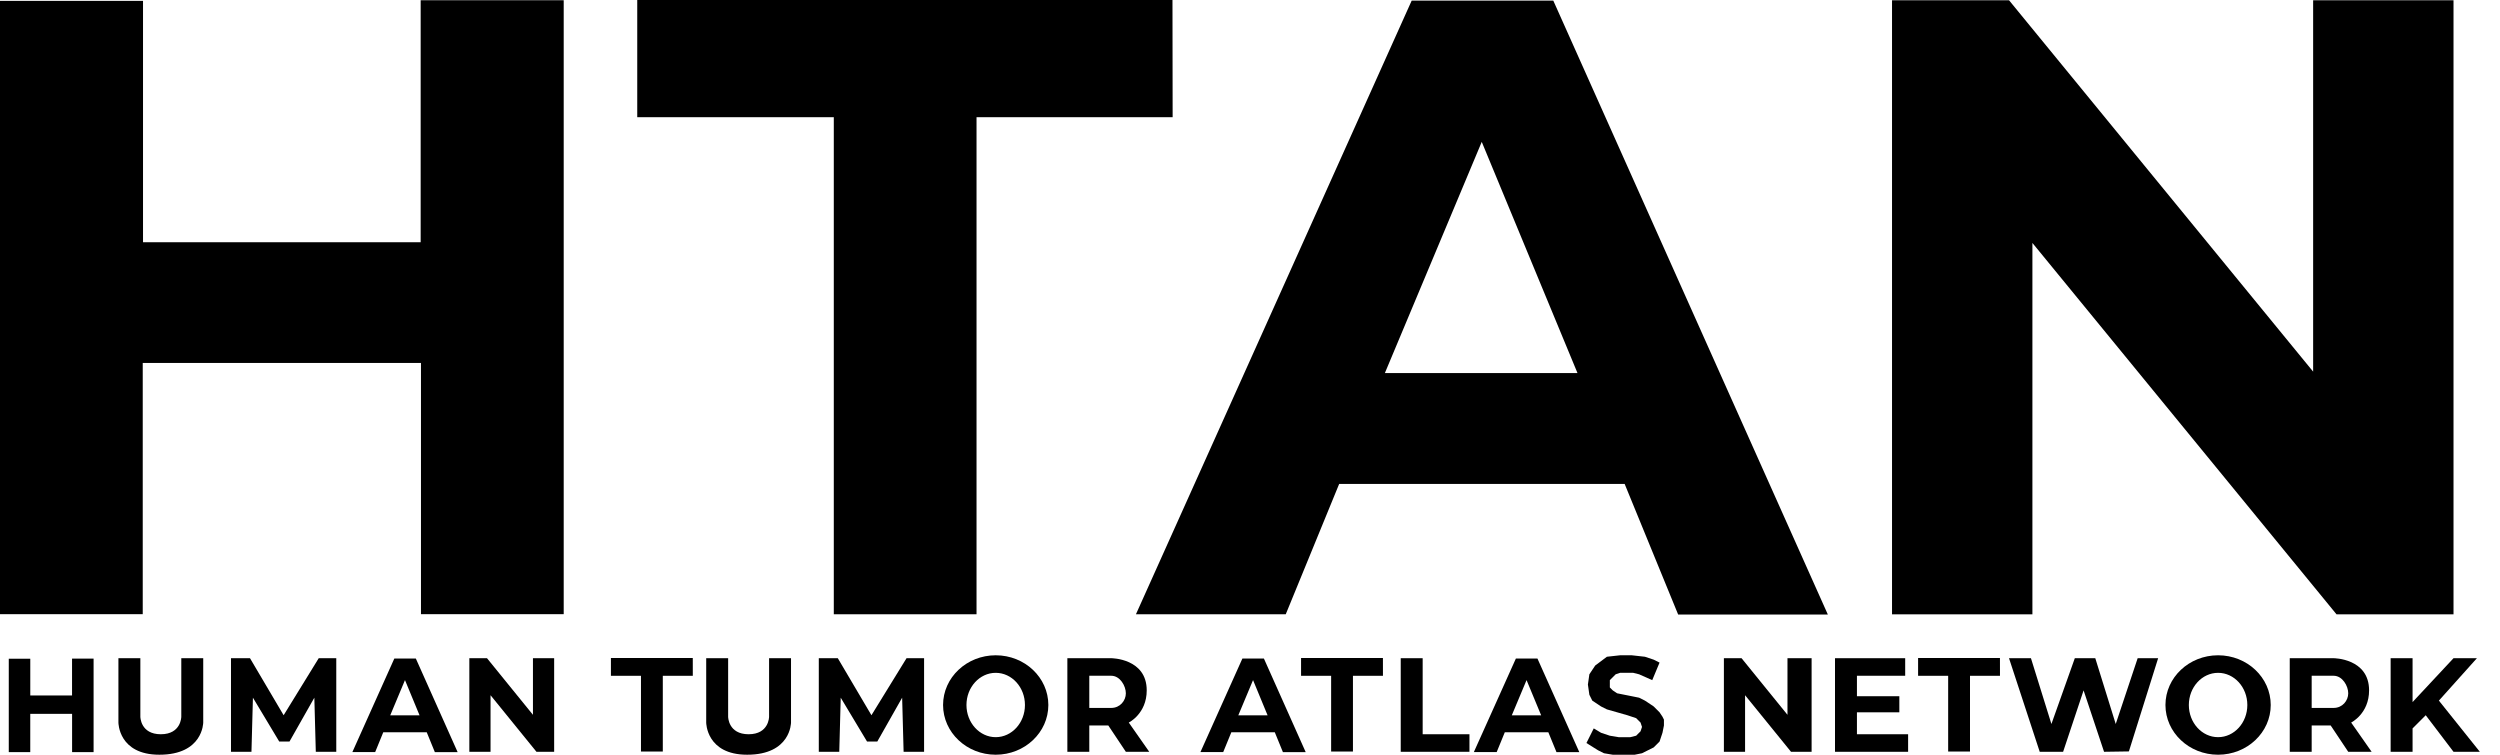
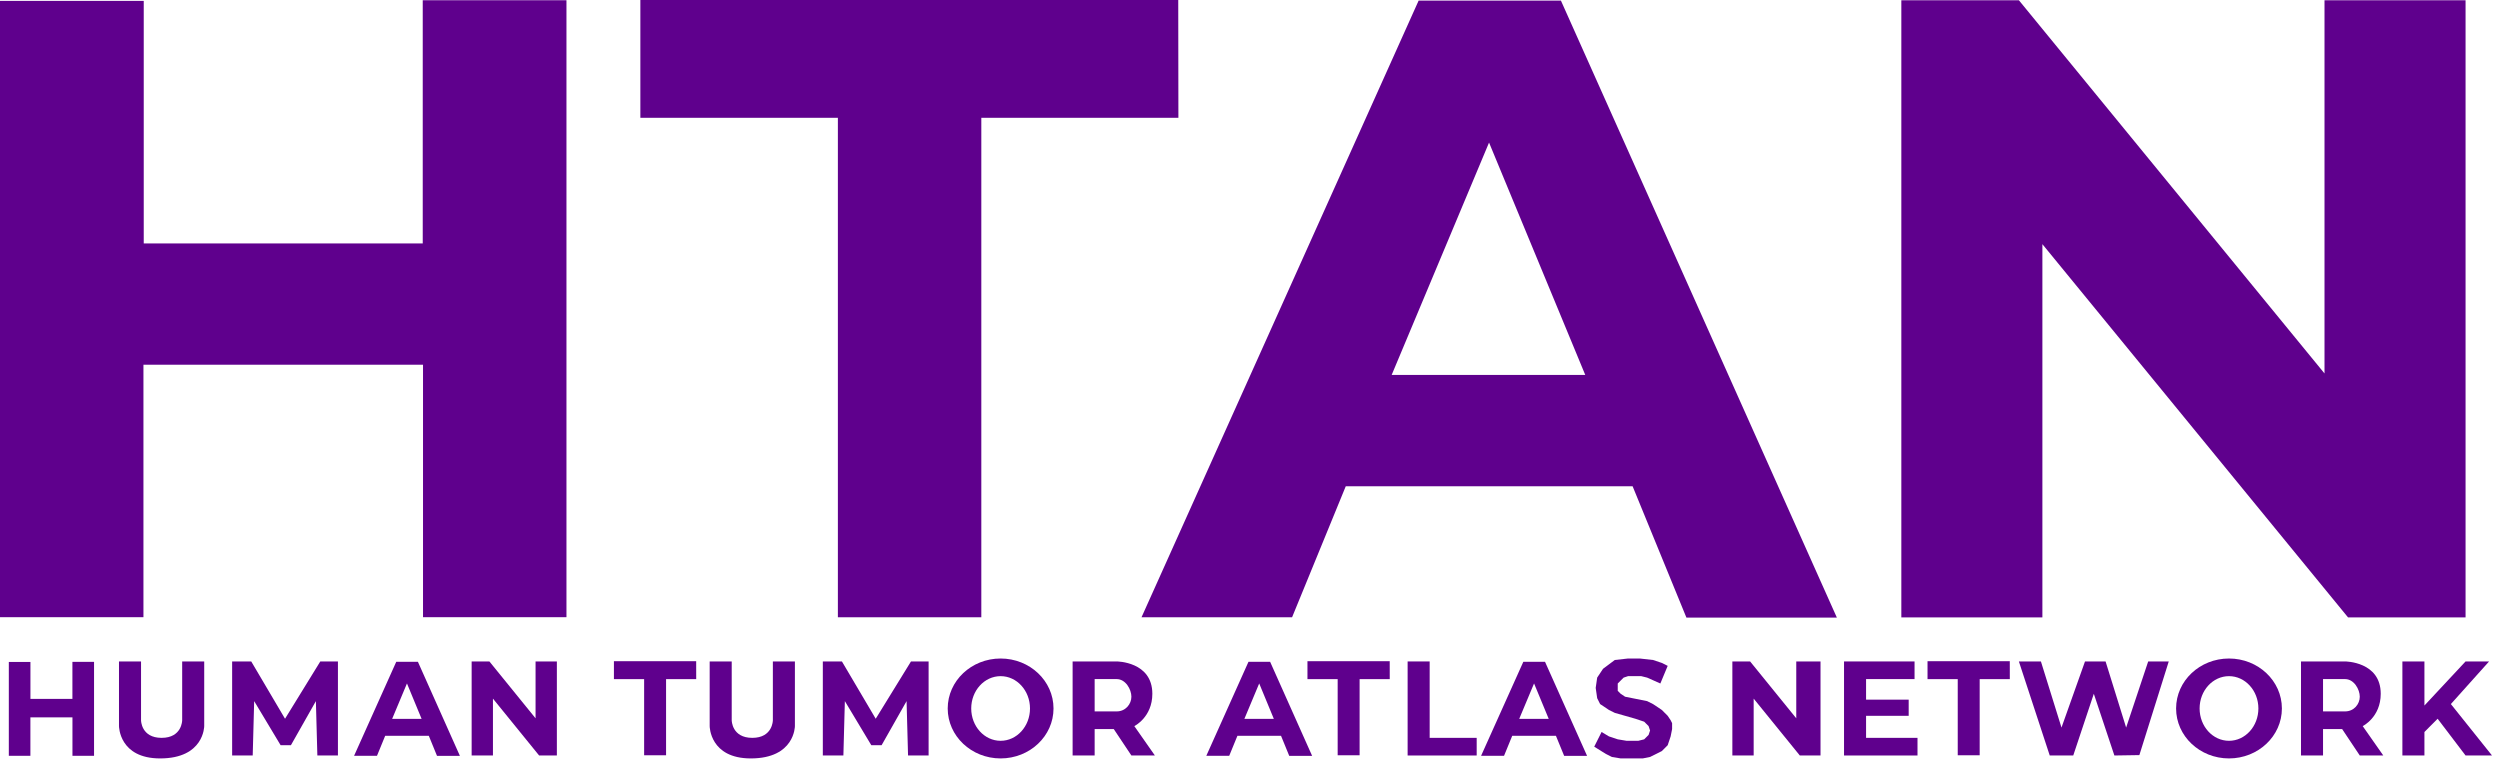
- <svg xmlns="http://www.w3.org/2000/svg" width="106" height="32" viewBox="0 0 106 32" fill="none">
-   <path d="M5.951 30.388C5.951 30.396 5.955 31.132 6.819 31.132C7.682 31.132 7.687 30.396 7.687 30.388V27.908H8.617V30.636C8.616 30.647 8.609 32 6.757 32C5.027 32 5.021 30.647 5.021 30.636V27.908H5.951V30.388Z" fill="black" />
-   <path d="M30.873 30.388C30.873 30.396 30.878 31.132 31.741 31.132C32.605 31.132 32.609 30.396 32.609 30.388V27.908H33.539V30.636C33.539 30.647 33.532 32 31.679 32C29.95 32 29.943 30.647 29.943 30.636V27.908H30.873V30.388Z" fill="black" />
-   <path fill-rule="evenodd" clip-rule="evenodd" d="M42.218 27.784C43.451 27.784 44.45 28.728 44.45 29.892C44.45 31.056 43.451 32 42.218 32C40.986 32 39.987 31.056 39.986 29.892C39.986 28.728 40.986 27.784 42.218 27.784ZM42.218 28.528C41.534 28.528 40.978 29.139 40.978 29.892C40.978 30.645 41.534 31.256 42.218 31.256C42.903 31.256 43.458 30.645 43.458 29.892C43.458 29.139 42.903 28.528 42.218 28.528Z" fill="black" />
-   <path d="M69.745 27.846L70.117 27.97L70.365 28.094L70.055 28.838L69.497 28.59L69.249 28.528H68.691L68.505 28.59L68.257 28.838V29.148L68.381 29.272L68.567 29.396L69.497 29.582L69.745 29.706L70.117 29.954L70.365 30.202L70.489 30.388L70.551 30.512V30.76L70.489 31.07L70.365 31.442L70.117 31.69L69.621 31.938L69.311 32H68.381L68.009 31.938L67.761 31.814L67.265 31.504L67.575 30.884L67.885 31.07L68.257 31.194L68.629 31.256H69.125L69.373 31.194L69.559 31.008L69.621 30.822L69.559 30.636L69.373 30.45L69.001 30.326L68.133 30.078L67.885 29.954L67.513 29.706L67.389 29.458L67.327 29.024L67.389 28.59L67.637 28.218L68.133 27.846L68.691 27.784H69.187L69.745 27.846Z" fill="black" />
-   <path fill-rule="evenodd" clip-rule="evenodd" d="M94.047 27.784C95.28 27.784 96.279 28.728 96.279 29.892C96.279 31.056 95.28 32 94.047 32C92.815 32 91.815 31.056 91.815 29.892C91.815 28.728 92.815 27.784 94.047 27.784ZM94.047 28.528C93.362 28.528 92.807 29.139 92.807 29.892C92.807 30.645 93.362 31.256 94.047 31.256C94.732 31.256 95.287 30.645 95.287 29.892C95.287 29.139 94.732 28.528 94.047 28.528Z" fill="black" />
-   <path fill-rule="evenodd" clip-rule="evenodd" d="M19.404 31.891H18.438L18.093 31.047H16.251L15.907 31.889H14.94L16.719 27.923H17.632L19.404 31.891ZM16.546 30.33H17.789L17.171 28.836L16.546 30.33Z" fill="black" />
-   <path fill-rule="evenodd" clip-rule="evenodd" d="M55.362 31.891H54.396L54.051 31.047H52.209L51.864 31.889H50.898L52.677 27.923H53.59L55.362 31.891ZM52.504 30.33H53.746L53.129 28.836L52.504 30.33Z" fill="black" />
-   <path fill-rule="evenodd" clip-rule="evenodd" d="M66.963 31.891H65.995L65.649 31.047H63.804L63.459 31.889H62.491L64.273 27.923H65.188L66.963 31.891ZM64.1 30.33H65.345L64.726 28.836L64.1 30.33Z" fill="black" />
-   <path d="M3.968 31.89H3.057V30.267H1.283V31.89H0.372V27.93H1.284V29.488H3.055V27.925H3.968V31.89Z" fill="black" />
-   <path d="M12.026 30.326L13.514 27.908H14.258V31.876H13.39L13.328 29.582L12.274 31.442H11.84L10.724 29.582L10.662 31.876H9.794V27.908H10.6L12.026 30.326Z" fill="black" />
-   <path d="M22.597 30.308V27.908H23.496V31.876H22.746L20.799 29.477V31.876H19.9V27.908H20.649L22.597 30.308Z" fill="black" />
-   <path d="M36.949 30.326L38.437 27.908H39.181V31.876H38.313L38.251 29.582L37.197 31.442H36.763L35.647 29.582L35.585 31.876H34.717V27.908H35.523L36.949 30.326Z" fill="black" />
-   <path fill-rule="evenodd" clip-rule="evenodd" d="M47.116 27.908C47.122 27.908 48.621 27.911 48.621 29.272C48.621 30.264 47.86 30.636 47.86 30.636L48.728 31.876H47.736L46.992 30.76H46.186V31.876H45.256V27.908H47.116ZM46.186 30.016H47.116C47.493 30.016 47.736 29.706 47.736 29.396C47.736 29.086 47.493 28.652 47.116 28.652H46.186V30.016Z" fill="black" />
-   <path d="M60.321 31.132H62.305V31.876H59.391V27.908H60.321V31.132Z" fill="black" />
-   <path d="M75.789 30.308V27.908H76.812V31.876H75.939L73.991 29.477V31.876H73.093V27.908H73.842L75.789 30.308Z" fill="black" />
-   <path d="M80.78 28.652H78.734V29.52H80.532V30.202H78.734V31.132H80.904V31.876H77.804V27.908H80.78V28.652Z" fill="black" />
-   <path d="M86.98 30.698L87.972 27.908H88.84L89.707 30.698L90.637 27.908H91.505L90.265 31.86L89.212 31.876L88.344 29.272L87.476 31.876H86.484L85.182 27.908H86.112L86.98 30.698Z" fill="black" />
-   <path fill-rule="evenodd" clip-rule="evenodd" d="M98.945 27.908C98.95 27.908 100.449 27.911 100.449 29.272C100.449 30.264 99.689 30.636 99.689 30.636L100.557 31.876H99.565L98.821 30.76H98.015V31.876H97.085V27.908H98.945ZM98.015 30.016H98.945C99.322 30.016 99.565 29.706 99.565 29.396C99.565 29.086 99.322 28.652 98.945 28.652H98.015V30.016Z" fill="black" />
-   <path d="M102.293 27.908V29.768L104.029 27.908H105.021L103.409 29.706L105.145 31.876H104.029L102.851 30.326L102.293 30.884V31.876H101.363V27.908H102.293Z" fill="black" />
-   <path d="M29.375 28.655H28.103V31.866H27.177V28.655H25.903V27.898H29.374L29.375 28.655Z" fill="black" />
-   <path d="M58.637 28.655H57.365V31.866H56.44V28.655H55.165V27.898H58.636L58.637 28.655Z" fill="black" />
-   <path d="M84.799 28.655H83.528V31.866H82.602V28.655H81.327V27.898H84.798L84.799 28.655Z" fill="black" />
-   <path fill-rule="evenodd" clip-rule="evenodd" d="M77.501 26.057H71.154L68.885 20.518H56.781L54.516 26.044H48.164L59.856 0.025H65.859L77.501 26.057ZM58.718 15.819H66.886L62.826 6.015L58.718 15.819Z" fill="black" />
-   <path d="M98.077 15.757V0.01H104.029V26.048H99.069L86.174 10.301V26.048H80.222V0.01H85.182L98.077 15.757Z" fill="black" />
-   <path d="M49.72 4.97H41.405V26.044H35.353V4.97H27.019V0H49.713L49.72 4.97Z" fill="black" />
-   <path d="M23.901 26.041H17.849V15.389H6.052V26.041H0V0.037H6.064V10.271H17.836V0.01H23.901V26.041Z" fill="black" />
+ <svg xmlns="http://www.w3.org/2000/svg" width="178" height="54" viewBox="0 0 178 54" fill="none">
+   <path d="M10.042 51.28C10.042 51.293 10.049 52.535 11.506 52.535C12.963 52.535 12.971 51.293 12.971 51.28V47.095H14.54V51.699C14.54 51.716 14.528 54 11.402 54C8.484 54 8.473 51.716 8.472 51.699V47.095H10.042V51.28Z" fill="#5F008D" />
+   <path d="M52.098 51.28C52.098 51.293 52.106 52.535 53.563 52.535C55.02 52.535 55.028 51.293 55.028 51.28V47.095H56.597V51.699C56.597 51.716 56.585 54 53.458 54C50.54 54 50.529 51.716 50.529 51.699V47.095H52.098V51.28Z" fill="#5F008D" />
+   <path fill-rule="evenodd" clip-rule="evenodd" d="M71.244 46.886C73.324 46.886 75.01 48.479 75.01 50.443C75.01 52.407 73.324 54 71.244 54C69.164 54 67.477 52.407 67.477 50.443C67.477 48.479 69.163 46.886 71.244 46.886ZM71.244 48.142C70.088 48.142 69.151 49.172 69.151 50.443C69.151 51.714 70.088 52.745 71.244 52.745C72.399 52.745 73.336 51.714 73.336 50.443C73.336 49.172 72.399 48.142 71.244 48.142Z" fill="#5F008D" />
+   <path d="M117.694 46.991L118.322 47.2L118.74 47.409L118.217 48.665L117.276 48.246L116.857 48.142H115.916L115.602 48.246L115.183 48.665V49.188L115.393 49.397L115.706 49.606L117.276 49.92L117.694 50.129L118.322 50.548L118.74 50.966L118.95 51.28L119.054 51.489V51.908L118.95 52.431L118.74 53.059L118.322 53.477L117.485 53.895L116.962 54H115.393L114.765 53.895L114.346 53.686L113.509 53.163L114.033 52.117L114.556 52.431L115.183 52.64L115.811 52.745H116.648L117.066 52.64L117.38 52.326L117.485 52.012L117.38 51.699L117.066 51.385L116.439 51.175L114.974 50.757L114.556 50.548L113.928 50.129L113.719 49.711L113.614 48.978L113.719 48.246L114.137 47.618L114.974 46.991L115.916 46.886H116.753L117.694 46.991Z" fill="#5F008D" />
+   <path fill-rule="evenodd" clip-rule="evenodd" d="M158.705 46.886C160.785 46.886 162.471 48.479 162.471 50.443C162.471 52.407 160.785 54 158.705 54C156.625 54 154.938 52.407 154.938 50.443C154.938 48.479 156.625 46.886 158.705 46.886ZM158.705 48.142C157.549 48.142 156.612 49.172 156.612 50.443C156.612 51.714 157.549 52.745 158.705 52.745C159.86 52.745 160.797 51.714 160.797 50.443C160.797 49.172 159.86 48.142 158.705 48.142Z" fill="#5F008D" />
+   <path fill-rule="evenodd" clip-rule="evenodd" d="M32.744 53.816H31.114L30.532 52.391H27.424L26.842 53.812H25.211L28.213 47.12H29.755L32.744 53.816ZM27.921 51.183H30.018L28.976 48.661L27.921 51.183Z" fill="#5F008D" />
+   <path fill-rule="evenodd" clip-rule="evenodd" d="M93.423 53.816H91.793L91.21 52.391H88.103L87.521 53.812H85.89L88.892 47.12H90.433L93.423 53.816ZM88.6 51.183H90.697L89.655 48.661L88.6 51.183Z" fill="#5F008D" />
+   <path fill-rule="evenodd" clip-rule="evenodd" d="M112.999 53.816H111.367L110.783 52.391H107.67L107.088 53.812H105.454L108.461 47.12H110.005L112.999 53.816ZM108.168 51.183H110.269L109.225 48.661L108.168 51.183Z" fill="#5F008D" />
+   <path d="M6.696 53.813H5.159V51.076H2.164V53.813H0.628V47.131H2.167V49.761H5.156V47.124H6.696V53.813Z" fill="#5F008D" />
+   <path d="M20.294 51.175L22.805 47.095H24.061V53.791H22.596L22.491 49.92L20.713 53.059H19.98L18.097 49.92L17.993 53.791H16.528V47.095H17.888L20.294 51.175Z" fill="#5F008D" />
+   <path d="M38.132 51.144V47.095H39.649V53.791H38.385L35.098 49.742V53.791H33.581V47.095H34.845L38.132 51.144Z" fill="#5F008D" />
+   <path d="M62.351 51.175L64.862 47.095H66.117V53.791H64.653L64.548 49.92L62.77 53.059H62.037L60.154 49.92L60.049 53.791H58.585V47.095H59.945L62.351 51.175Z" fill="#5F008D" />
+   <path fill-rule="evenodd" clip-rule="evenodd" d="M79.508 47.095C79.518 47.095 82.047 47.099 82.047 49.397C82.047 51.071 80.764 51.699 80.764 51.699L82.228 53.791H80.555L79.299 51.908H77.939V53.791H76.37V47.095H79.508ZM77.939 50.652H79.508C80.144 50.652 80.555 50.129 80.555 49.606C80.555 49.083 80.144 48.351 79.508 48.351H77.939V50.652Z" fill="#5F008D" />
+   <path d="M101.792 52.535H105.14V53.791H100.223V47.095H101.792V52.535Z" fill="#5F008D" />
+   <path d="M127.894 51.144V47.095H129.621V53.791H128.147L124.861 49.742V53.791H123.344V47.095H124.608L127.894 51.144Z" fill="#5F008D" />
+   <path d="M136.316 48.351H132.864V49.815H135.898V50.966H132.864V52.535H136.526V53.791H131.295V47.095H136.316V48.351Z" fill="#5F008D" />
+   <path d="M146.778 51.803L148.452 47.095H149.917L151.381 51.803L152.951 47.095H154.415L152.323 53.763L150.544 53.791L149.08 49.397L147.615 53.791H145.941L143.744 47.095H145.313L146.778 51.803Z" fill="#5F008D" />
+   <path fill-rule="evenodd" clip-rule="evenodd" d="M166.969 47.095C166.979 47.095 169.508 47.099 169.508 49.397C169.508 51.071 168.225 51.699 168.225 51.699L169.69 53.791H168.016L166.76 51.908H165.4V53.791H163.831V47.095H166.969ZM165.4 50.652H166.969C167.605 50.652 168.016 50.129 168.016 49.606C168.016 49.083 167.605 48.351 166.969 48.351H165.4V50.652Z" fill="#5F008D" />
+   <path d="M172.619 47.095V50.234L175.548 47.095H177.222L174.502 50.129L177.431 53.791H175.548L173.56 51.175L172.619 52.117V53.791H171.05V47.095H172.619Z" fill="#5F008D" />
+   <path d="M49.57 48.356H47.424V53.774H45.862V48.356H43.711V47.078H49.568L49.57 48.356Z" fill="#5F008D" />
+   <path d="M98.95 48.356H96.804V53.774H95.242V48.356H93.091V47.078H98.948L98.95 48.356Z" fill="#5F008D" />
+   <path d="M143.099 48.356H140.953V53.774H139.391V48.356H137.24V47.078H143.097L143.099 48.356Z" fill="#5F008D" />
+   <path fill-rule="evenodd" clip-rule="evenodd" d="M130.784 43.971H120.072L116.243 34.624H95.817L91.996 43.95H81.276L101.007 0.042H111.137L130.784 43.971ZM99.087 26.695H112.87L106.02 10.151L99.087 26.695Z" fill="#5F008D" />
+   <path d="M165.505 26.59V0.017H175.548V43.957H167.179L145.418 17.384V43.957H135.375V0.017H143.744L165.505 26.59Z" fill="#5F008D" />
+   <path d="M83.902 8.386H69.87V43.95H59.657V8.386H45.594V0H83.891L83.902 8.386Z" fill="#5F008D" />
+   <path d="M40.332 43.944H30.119V25.968H10.213V43.944H0V0.063H10.234V17.333H30.099V0.017H40.332V43.944Z" fill="#5F008D" />
</svg>
